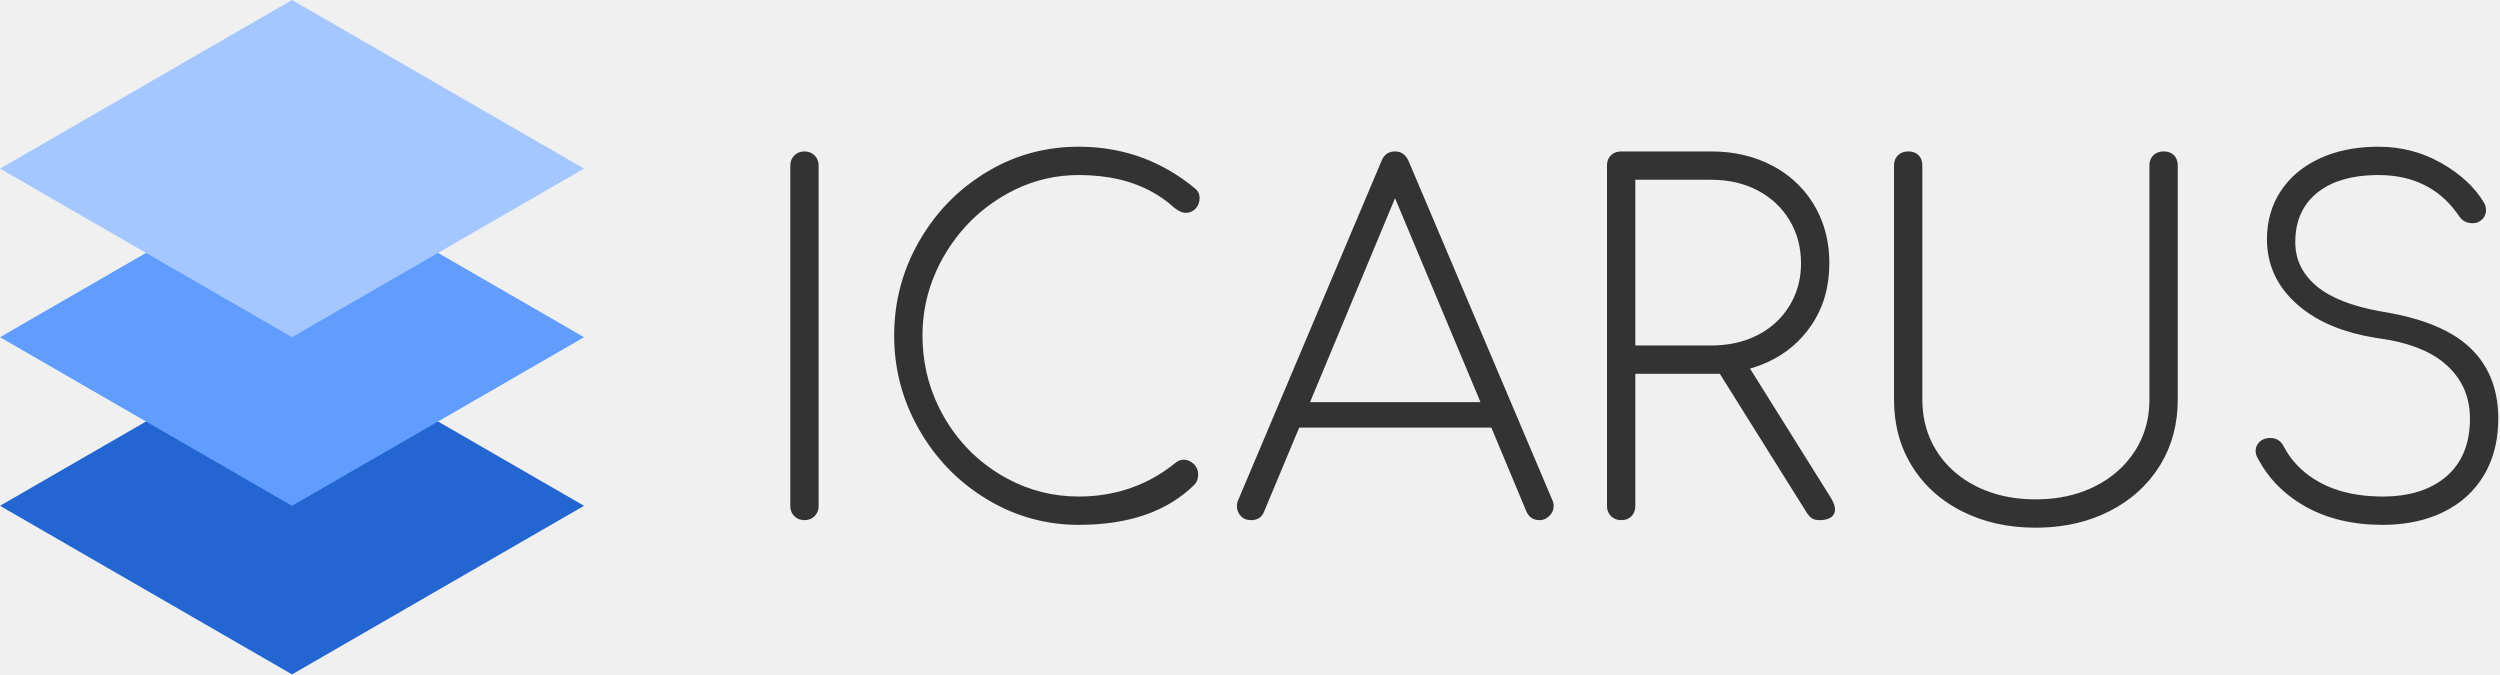
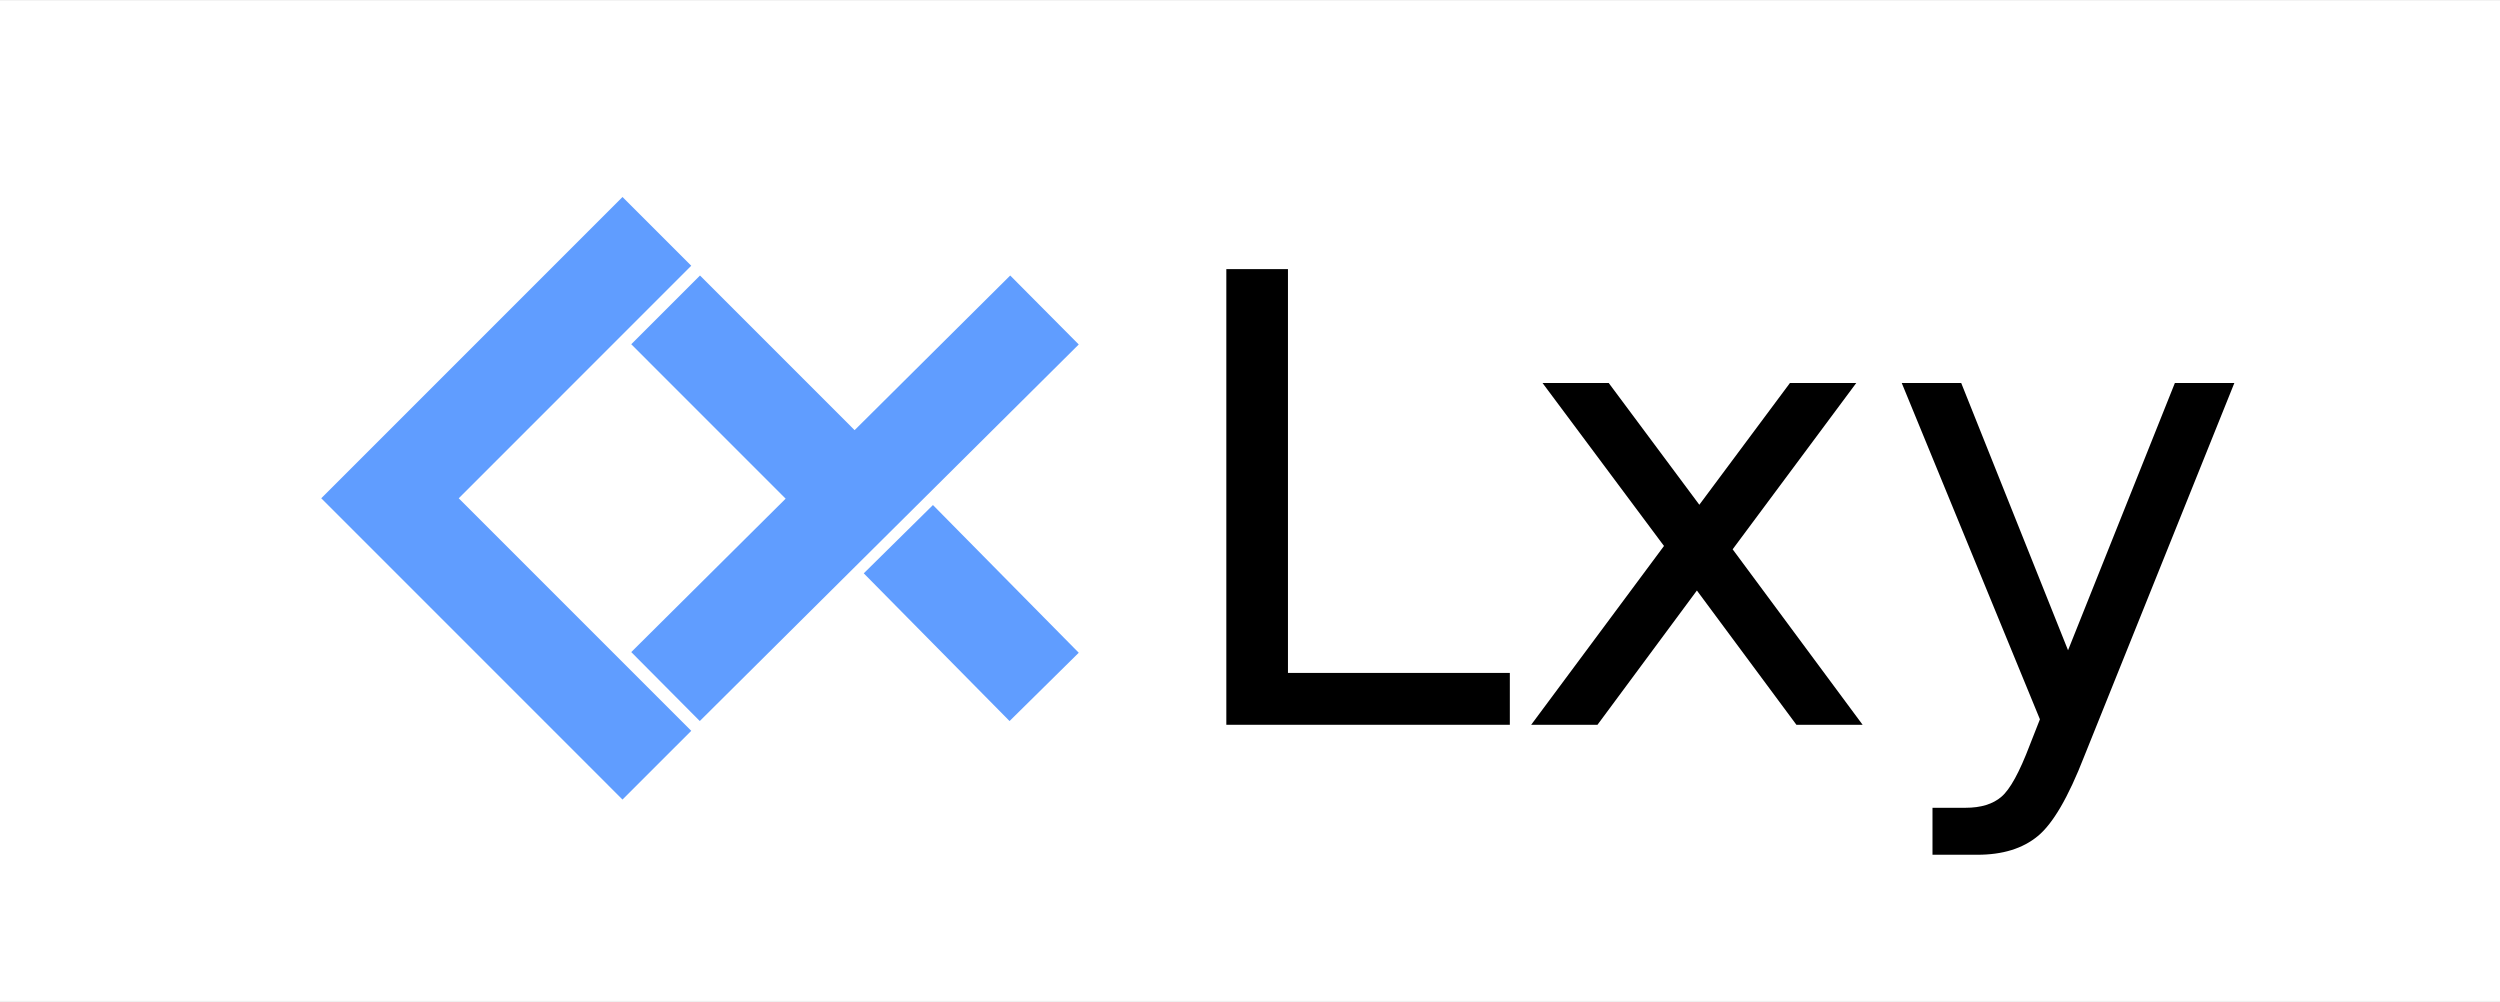
- <svg xmlns="http://www.w3.org/2000/svg" version="1.1" width="949" height="256" viewbox="0 0 949 256">
-   <path fill="#2366d1" d="M110.851 128L221.703 192L110.851 256L0 192Z" />
-   <path fill="#609dff" d="M110.851 64L221.703 128L110.851 192L0 128Z" />
-   <path fill="#a4c7ff" d="M110.851 0L221.703 64L110.851 128L0 64Z" />
-   <g transform="translate(300, 55.695), scale(0.7)" fill="#333">
-     <path d="M 613.888 10.24 L 613.888 137.216 A 60.705 60.705 0 0 0 613.954 140.055 Q 614.553 152.847 620.602 163.316 A 50.135 50.135 0 0 0 621.696 165.12 A 51.598 51.598 0 0 0 624.562 169.185 Q 631.357 177.897 641.762 183.449 A 63.11 63.11 0 0 0 643.456 184.32 A 61.649 61.649 0 0 0 648.369 186.492 Q 659.467 190.833 672.846 191.198 A 90.809 90.809 0 0 0 675.328 191.232 A 90.563 90.563 0 0 0 678.104 191.19 Q 692.78 190.74 704.7 185.489 A 61.259 61.259 0 0 0 707.2 184.32 Q 721.152 177.408 729.088 165.12 A 49.502 49.502 0 0 0 731.322 161.299 Q 736.63 151.203 736.997 139.036 A 60.335 60.335 0 0 0 737.024 137.216 L 737.024 10.24 A 10.857 10.857 0 0 1 737.062 9.315 Q 737.313 6.384 739.2 4.608 A 7.256 7.256 0 0 1 741.925 2.981 Q 743.196 2.56 744.704 2.56 Q 746.956 2.56 748.602 3.369 A 6.472 6.472 0 0 1 750.336 4.608 Q 752.167 6.439 752.361 9.499 A 11.729 11.729 0 0 1 752.384 10.24 L 752.384 137.216 Q 752.384 156.807 743.135 172.194 A 64.077 64.077 0 0 1 742.528 173.184 Q 732.672 188.928 715.136 197.76 Q 698.912 205.931 678.635 206.543 A 109.71 109.71 0 0 1 675.328 206.592 Q 653.056 206.592 635.52 197.76 A 77.835 77.835 0 0 1 632.828 196.338 Q 618.963 188.661 610.337 176.346 A 65.778 65.778 0 0 1 608.256 173.184 Q 598.528 157.44 598.528 137.216 L 598.528 10.24 A 10.857 10.857 0 0 1 598.566 9.315 Q 598.817 6.384 600.704 4.608 A 7.256 7.256 0 0 1 603.429 2.981 Q 604.7 2.56 606.208 2.56 Q 608.46 2.56 610.106 3.369 A 6.472 6.472 0 0 1 611.84 4.608 Q 613.671 6.439 613.865 9.499 A 11.729 11.729 0 0 1 613.888 10.24 Z M 895.488 8.96 A 69.507 69.507 0 0 0 894.88 8.615 Q 879.509 0 861.184 0 A 100.005 100.005 0 0 0 858.79 0.028 Q 842.342 0.422 829.568 6.272 A 61.75 61.75 0 0 0 828.078 6.979 Q 815.456 13.172 808.32 23.936 Q 800.768 35.328 800.768 50.176 Q 800.768 69.697 815.175 83.659 A 59.222 59.222 0 0 0 817.024 85.376 A 60.63 60.63 0 0 0 819.68 87.606 Q 834.727 99.526 859.059 103.529 A 133.91 133.91 0 0 0 861.696 103.936 Q 884.116 107.004 896.419 116.925 A 41.61 41.61 0 0 1 898.432 118.656 A 43.592 43.592 0 0 1 899.28 119.455 Q 910.848 130.653 910.848 147.456 Q 910.848 167.68 898.176 178.688 A 39.281 39.281 0 0 1 893.72 182.034 Q 882.522 189.266 865.531 189.672 A 85.481 85.481 0 0 1 863.488 189.696 A 102.18 102.18 0 0 1 861.3 189.673 Q 845.567 189.336 833.654 184.112 A 55.097 55.097 0 0 1 830.592 182.656 A 56.619 56.619 0 0 1 829.066 181.842 Q 818.274 175.871 811.94 166.114 A 47.528 47.528 0 0 1 809.984 162.816 A 12.115 12.115 0 0 0 809.808 162.46 Q 807.734 158.428 803.571 158.002 A 9.942 9.942 0 0 0 802.56 157.952 A 12.194 12.194 0 0 0 802.217 157.957 Q 798.871 158.051 796.8 160 A 7.449 7.449 0 0 0 796.119 160.731 Q 794.934 162.191 794.688 164.094 A 8.003 8.003 0 0 0 794.624 165.12 A 6.218 6.218 0 0 0 794.708 166.137 Q 794.803 166.708 795.004 167.28 A 7.895 7.895 0 0 0 795.392 168.192 A 65.044 65.044 0 0 0 796.099 169.546 Q 804.091 184.419 819.055 193.615 A 74.4 74.4 0 0 0 821.76 195.2 Q 839.424 205.056 863.488 205.056 Q 879.548 205.056 892.299 199.951 A 62.036 62.036 0 0 0 896.384 198.144 Q 910.592 191.232 918.4 178.176 A 51.186 51.186 0 0 0 920.533 174.225 Q 926.208 162.515 926.208 147.456 A 72.811 72.811 0 0 0 926.178 145.354 Q 925.592 125.061 913.589 111.755 A 49.8 49.8 0 0 0 911.36 109.44 Q 896.512 94.976 864.256 89.6 A 157.882 157.882 0 0 1 862.446 89.288 Q 839.242 85.142 827.904 75.776 A 41.218 41.218 0 0 1 826.977 74.987 Q 816.128 65.472 816.128 51.712 A 49.293 49.293 0 0 1 816.128 51.578 Q 816.175 34.522 828.032 24.96 A 35.234 35.234 0 0 1 828.891 24.289 Q 840.118 15.794 859.213 15.381 A 91.194 91.194 0 0 1 861.184 15.36 A 73.044 73.044 0 0 1 862.037 15.365 Q 888.747 15.677 903.514 35.593 A 59.37 59.37 0 0 1 904.96 37.632 Q 907.22 41.022 911.076 41.419 A 10.261 10.261 0 0 0 912.128 41.472 A 14.543 14.543 0 0 0 912.743 41.459 Q 914.336 41.392 915.2 40.96 A 10.655 10.655 0 0 0 915.336 40.891 Q 916.348 40.366 917.135 39.681 A 7.607 7.607 0 0 0 918.4 38.272 Q 919.197 37.122 919.442 35.787 A 6.761 6.761 0 0 0 919.552 34.56 Q 919.552 32.256 918.528 30.464 Q 911.104 17.92 895.488 8.96 Z M 160.311 0.068 A 110.648 110.648 0 0 0 156.416 0 Q 131.565 0 110.402 11.483 A 99.343 99.343 0 0 0 106.112 13.952 A 109.009 109.009 0 0 0 104.543 14.926 Q 84.677 27.489 72.14 47.479 A 111.393 111.393 0 0 0 69.76 51.456 Q 56.32 75.008 56.32 102.4 Q 56.32 127.331 67.56 149.187 A 107.592 107.592 0 0 0 69.888 153.472 Q 83.456 177.152 106.496 191.104 A 103.444 103.444 0 0 0 108.082 192.045 Q 130.459 205.056 156.416 205.056 Q 197.376 205.056 219.392 183.04 Q 220.918 181.296 221.145 178.624 A 11.364 11.364 0 0 0 221.184 177.664 Q 221.184 174.906 219.514 172.852 A 8.614 8.614 0 0 0 218.752 172.032 A 10.501 10.501 0 0 0 218.638 171.925 Q 216.248 169.728 213.248 169.728 A 6.244 6.244 0 0 0 211.549 169.961 Q 210.906 170.141 210.291 170.463 A 7.508 7.508 0 0 0 209.408 171.008 Q 186.624 189.696 156.416 189.696 Q 135.765 189.696 117.743 180.022 A 87.237 87.237 0 0 1 114.048 177.92 Q 94.464 166.144 83.072 146.048 Q 72.704 127.758 71.772 106.604 A 95.549 95.549 0 0 1 71.68 102.4 Q 71.68 79.616 83.2 59.52 A 97.348 97.348 0 0 1 83.35 59.26 Q 94.847 39.346 114.304 27.392 A 88.056 88.056 0 0 1 117.155 25.713 Q 133.663 16.406 152.218 15.466 A 82.911 82.911 0 0 1 156.416 15.36 A 117.212 117.212 0 0 1 156.817 15.361 Q 180.184 15.441 196.829 24.848 A 63.01 63.01 0 0 1 207.872 32.768 A 23.034 23.034 0 0 0 208.339 33.158 Q 211.641 35.84 214.272 35.84 A 9.974 9.974 0 0 0 214.911 35.82 Q 217.343 35.664 219.009 34.296 A 6.873 6.873 0 0 0 219.904 33.408 A 9.994 9.994 0 0 0 220.133 33.126 Q 221.952 30.799 221.952 27.904 A 8.988 8.988 0 0 0 221.929 27.259 Q 221.724 24.398 219.648 22.784 A 110.881 110.881 0 0 0 219.543 22.697 Q 193.686 1.244 160.311 0.068 Z M 551.168 198.4 L 504.064 123.136 L 499.456 123.136 L 458.24 123.136 L 458.24 194.816 Q 458.24 198.144 456.192 200.32 Q 454.232 202.403 450.865 202.492 A 11.487 11.487 0 0 1 450.56 202.496 Q 447.452 202.496 445.349 200.598 A 7.871 7.871 0 0 1 445.056 200.32 A 7.525 7.525 0 0 1 444.182 199.275 Q 442.889 197.403 442.88 194.85 A 10.179 10.179 0 0 1 442.88 194.816 L 442.88 10.24 A 10.857 10.857 0 0 1 442.918 9.315 Q 443.169 6.384 445.056 4.608 A 7.256 7.256 0 0 1 447.781 2.981 Q 449.052 2.56 450.56 2.56 L 499.456 2.56 Q 517.888 2.56 532.48 10.24 Q 545.954 17.332 553.971 29.662 A 58.968 58.968 0 0 1 555.264 31.744 A 56.737 56.737 0 0 1 560.414 43.13 Q 563.456 52.468 563.456 63.232 Q 563.456 82.2 553.946 96.465 A 56.692 56.692 0 0 1 551.808 99.456 A 58.849 58.849 0 0 1 549.212 102.618 Q 538.621 114.637 522.253 119.779 A 72.195 72.195 0 0 1 520.448 120.32 L 564.48 190.72 Q 566.528 194.304 566.528 196.608 A 6.599 6.599 0 0 1 566.478 197.436 Q 566.253 199.208 565.035 200.395 A 5.625 5.625 0 0 1 564.352 200.96 A 6.473 6.473 0 0 1 563.547 201.443 Q 561.472 202.496 558.08 202.496 Q 555.751 202.496 554.27 201.649 A 4.911 4.911 0 0 1 553.984 201.472 Q 552.654 200.585 551.515 198.93 A 14.447 14.447 0 0 1 551.168 198.4 Z M 399.104 197.632 L 380.16 152.32 L 275.968 152.32 L 257.024 197.632 Q 255.324 202.248 250.396 202.483 A 11.297 11.297 0 0 1 249.856 202.496 A 10.258 10.258 0 0 1 248.931 202.455 Q 246.143 202.203 244.4 200.383 A 6.997 6.997 0 0 1 244.224 200.192 A 8.678 8.678 0 0 1 243.477 199.224 Q 242.176 197.264 242.176 194.816 A 7.805 7.805 0 0 1 242.282 193.521 A 7.181 7.181 0 0 1 242.944 191.488 L 320.512 7.936 A 12.196 12.196 0 0 1 320.852 7.129 Q 322.805 2.936 327.14 2.591 A 10.038 10.038 0 0 1 327.936 2.56 A 9.004 9.004 0 0 1 328.947 2.615 Q 333.29 3.106 335.36 7.936 L 413.184 191.488 Q 413.952 193.024 413.952 194.816 A 7.64 7.64 0 0 1 413.846 196.101 Q 413.457 198.383 411.648 200.192 A 9.044 9.044 0 0 1 410.871 200.886 Q 409.083 202.303 406.879 202.473 A 7.908 7.908 0 0 1 406.272 202.496 A 9.93 9.93 0 0 1 405.339 202.453 Q 400.96 202.04 399.104 197.632 Z M 15.36 10.24 L 15.36 194.816 Q 15.36 197.924 13.462 200.027 A 7.871 7.871 0 0 1 13.184 200.32 A 7.525 7.525 0 0 1 12.139 201.194 Q 10.267 202.487 7.714 202.496 A 10.179 10.179 0 0 1 7.68 202.496 Q 4.572 202.496 2.469 200.598 A 7.871 7.871 0 0 1 2.176 200.32 A 7.525 7.525 0 0 1 1.302 199.275 Q 0.009 197.403 0 194.85 A 10.179 10.179 0 0 1 0 194.816 L 0 10.24 Q 0 7.132 1.898 5.029 A 7.871 7.871 0 0 1 2.176 4.736 A 7.525 7.525 0 0 1 3.221 3.862 Q 5.093 2.569 7.646 2.56 A 10.179 10.179 0 0 1 7.68 2.56 Q 10.788 2.56 12.891 4.458 A 7.871 7.871 0 0 1 13.184 4.736 A 7.525 7.525 0 0 1 14.058 5.781 Q 15.351 7.653 15.36 10.206 A 10.179 10.179 0 0 1 15.36 10.24 Z M 281.856 138.496 L 374.272 138.496 L 327.936 27.904 L 281.856 138.496 Z M 458.24 107.776 L 499.456 107.776 Q 510.418 107.776 519.519 104.362 A 48.175 48.175 0 0 0 524.544 102.144 A 47.471 47.471 0 0 0 527.059 100.761 Q 534.75 96.219 539.878 89.183 A 43.678 43.678 0 0 0 541.824 86.272 Q 547.436 77.109 548.027 65.896 A 50.673 50.673 0 0 0 548.096 63.232 Q 548.096 50.176 541.824 39.808 Q 535.552 29.44 524.544 23.68 Q 513.536 17.92 499.456 17.92 L 458.24 17.92 L 458.24 107.776 Z" vector-effect="non-scaling-stroke" />
+ <svg xmlns="http://www.w3.org/2000/svg" xmlns:xlink="http://www.w3.org/1999/xlink" height="385" viewBox="0 0 720 288" width="961" stroke-linecap="butt" stroke-linejoin="round">
+   <path d="M0 288h720V0H0z" fill="#fff" />
+   <path clip-path="url(#D)" d="M112.32 143.28l66.96-66.972m-66.96 66.972l66.96 66.972m22.32-22.614l89.28-88.716m-89.28 0l33.48 33.486m33.48 32.616l22.32 22.614" stroke-linecap="square" fill="none" stroke="#609dff" stroke-width="28" />
+   <defs>
+     <path d="M9.813 72.906h9.86V8.297h35.5V0H9.813z" id="A" />
+     <path d="M54.89 54.688l-19.78-26.61L55.906 0H45.313L29.39 21.484 13.484 0H2.875l21.25 28.61L4.688 54.688H15.28l14.5-19.484 14.5 19.484z" id="B" />
+     <path d="M32.172-5.078q-3.797-9.766-7.422-12.734-3.61-2.984-9.656-2.984H7.906v7.516h5.28q3.703 0 5.75 1.766Q21-9.766 23.484-3.22l1.61 4.094-22.11 53.813H12.5l17.094-42.766 17.094 42.766h9.516z" id="C" />
+   </defs>
+   <g transform="matrix(1.8 0 0 -1.8 335.52 208.512)">
+     <use xlink:href="#A" />
+     <use x="55.713" xlink:href="#B" />
+     <use x="114.893" xlink:href="#C" />
  </g>
+   <defs>
+     <clipPath id="D">
+       <path d="M90 34.56h558V252H90z" />
+     </clipPath>
+   </defs>
</svg>
